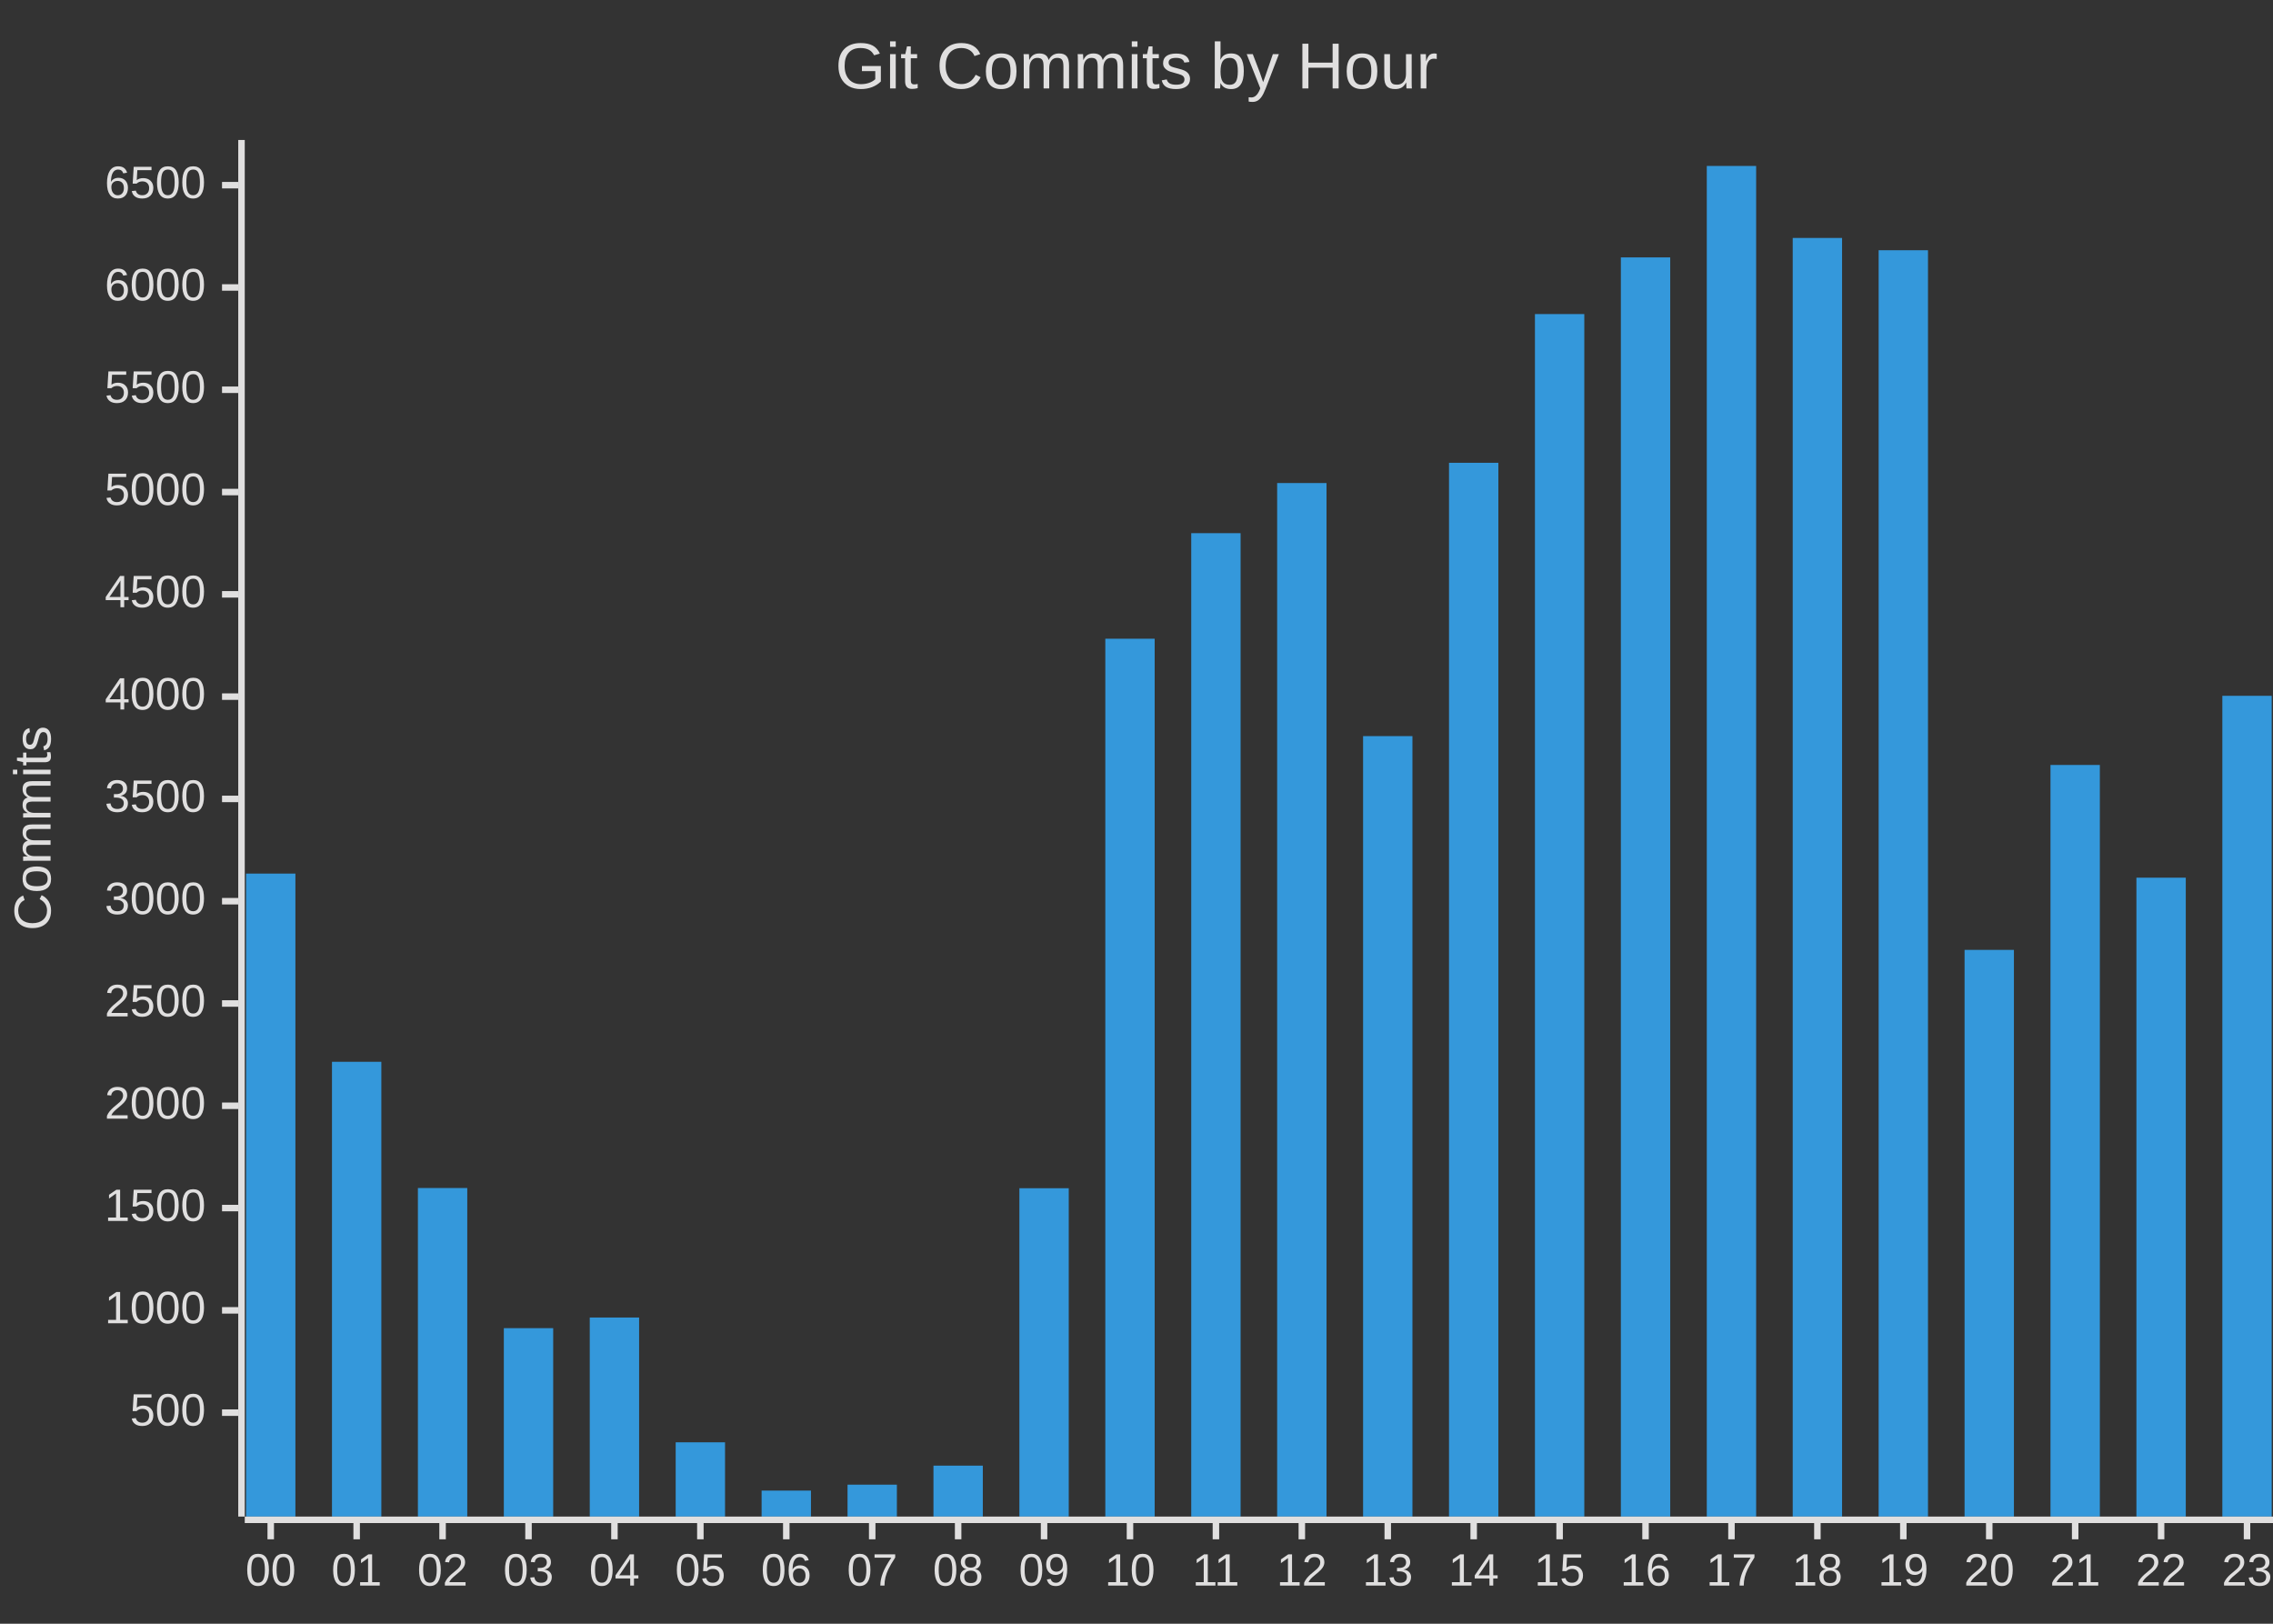
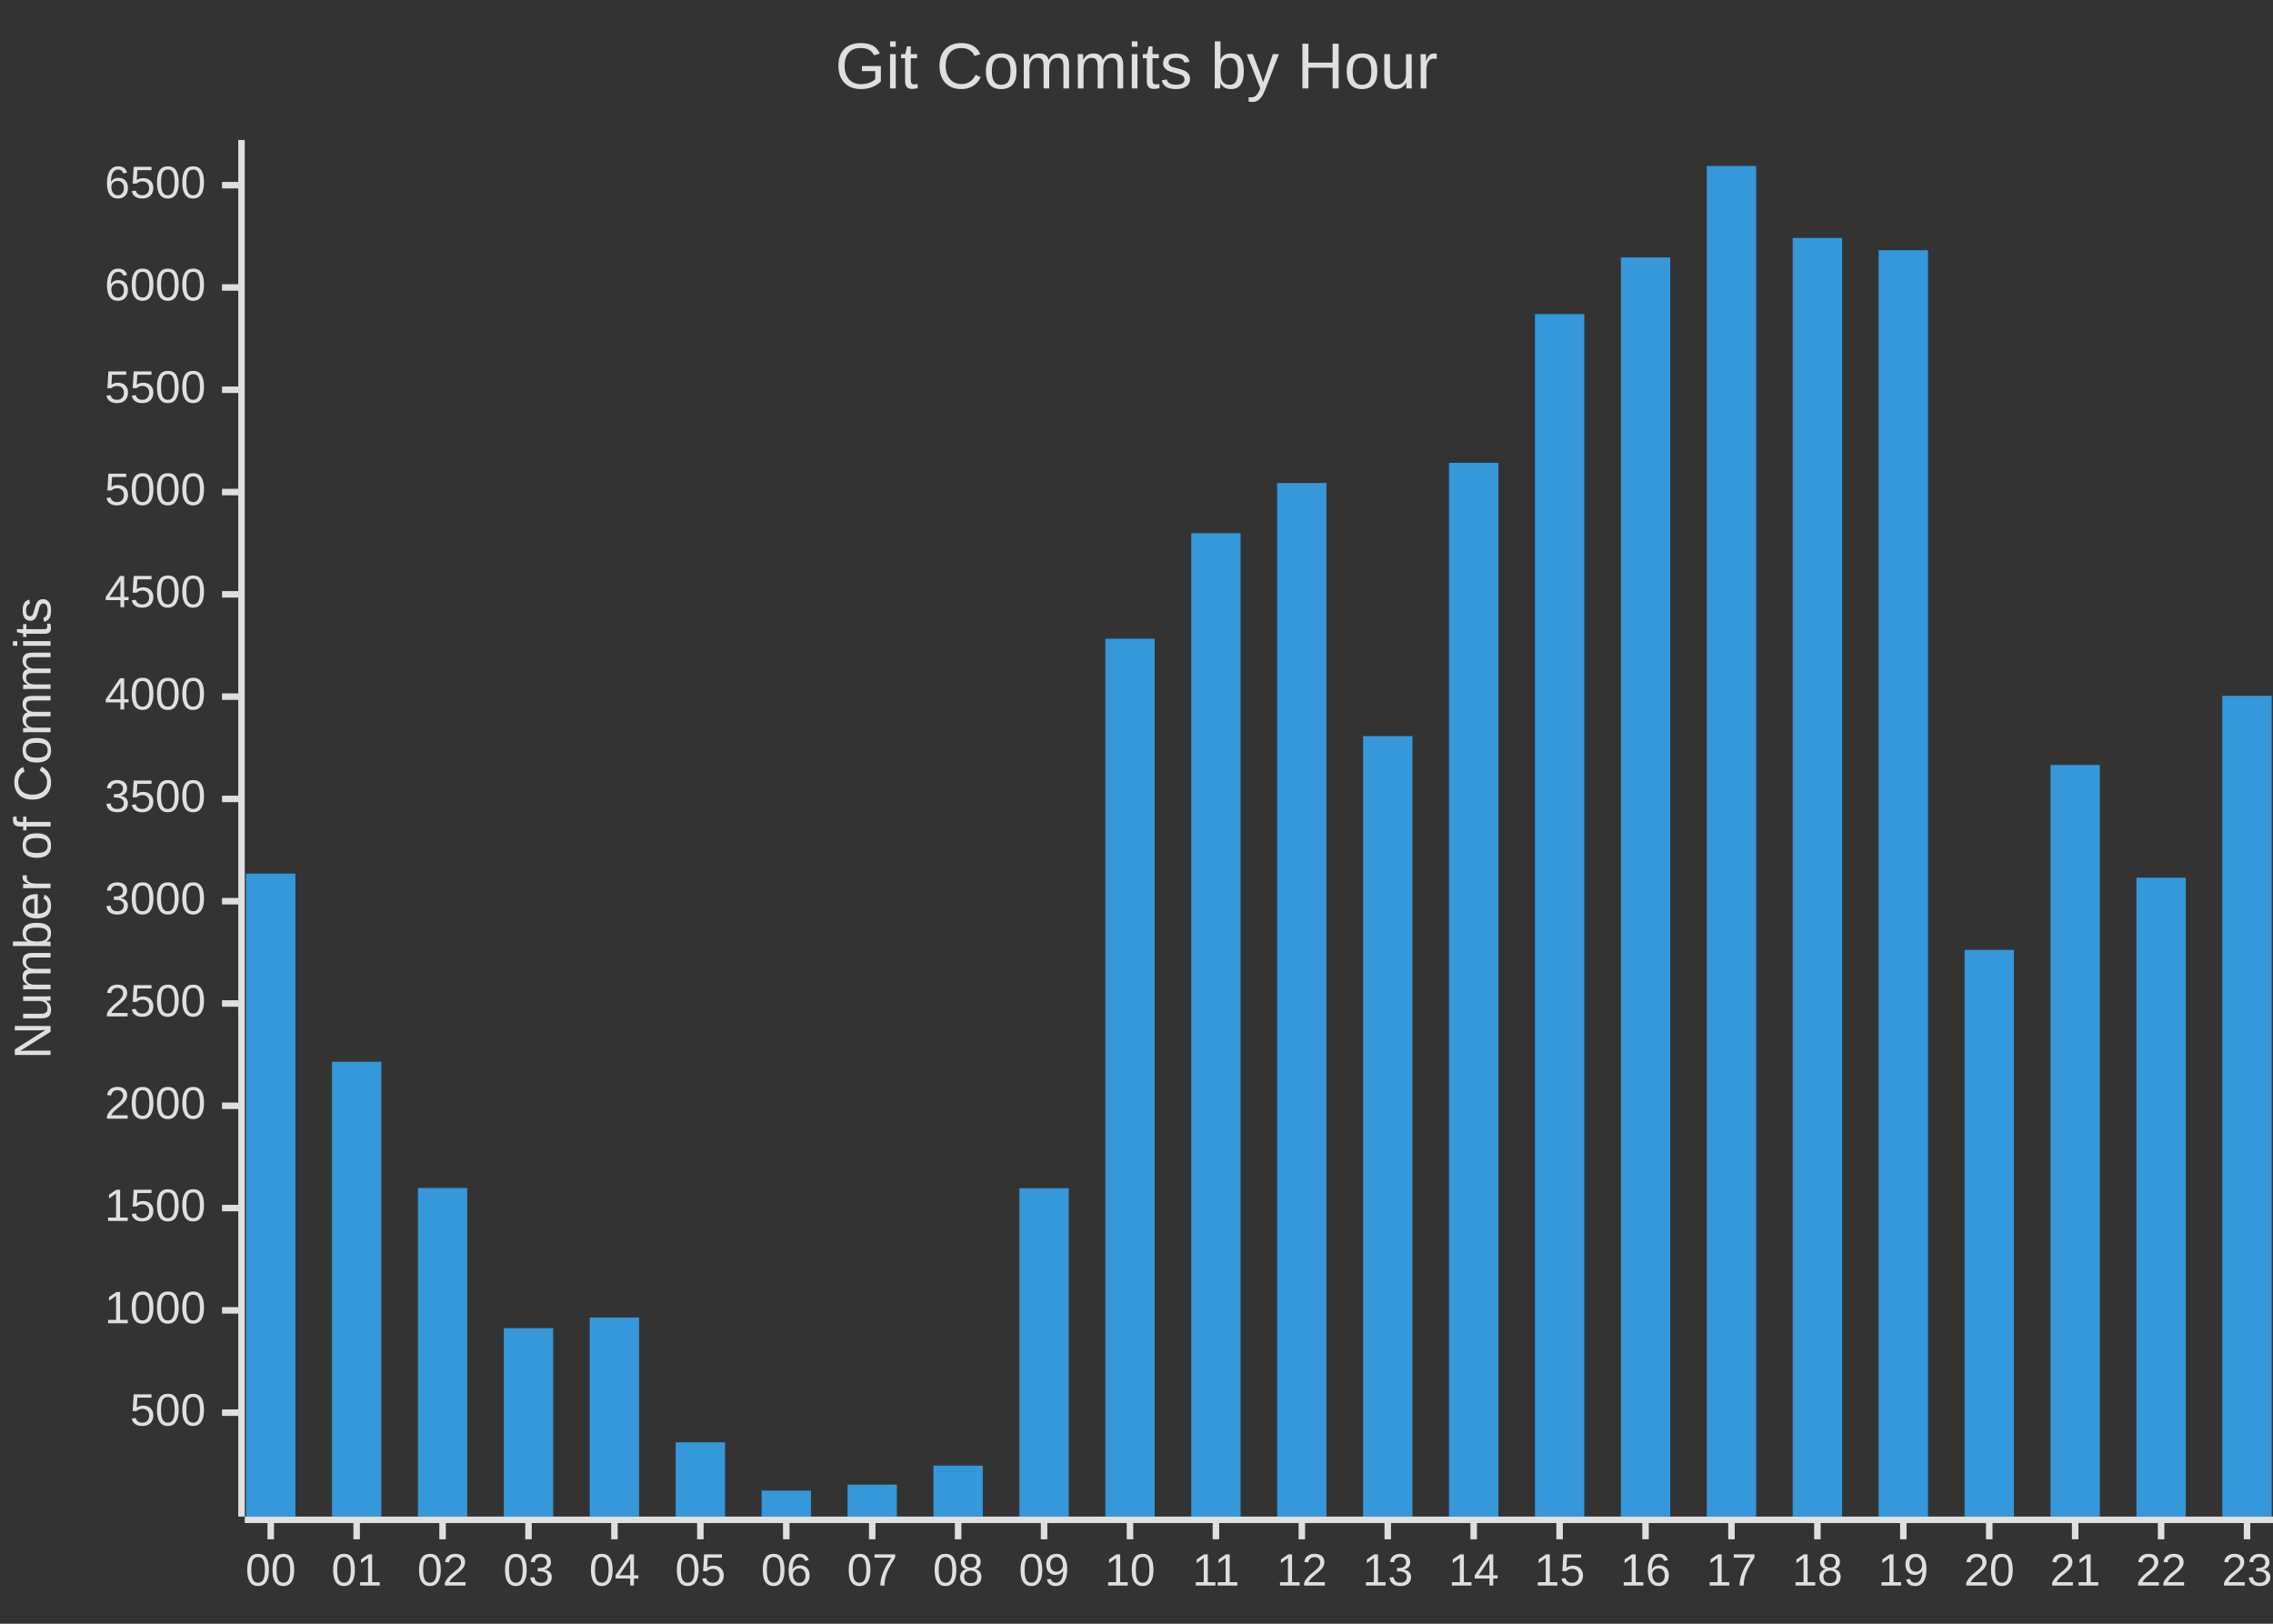
<svg xmlns="http://www.w3.org/2000/svg" aria-roledescription="xychart" role="graphics-document document" viewBox="0 0 700 500" style="max-width: 700px; background-color: white;" width="100%" id="my-svg">
  <style>#my-svg{font-family:"trebuchet ms",verdana,arial,sans-serif;font-size:16px;fill:#ccc;}#my-svg .error-icon{fill:#a44141;}#my-svg .error-text{fill:#ddd;stroke:#ddd;}#my-svg .edge-thickness-normal{stroke-width:1px;}#my-svg .edge-thickness-thick{stroke-width:3.5px;}#my-svg .edge-pattern-solid{stroke-dasharray:0;}#my-svg .edge-thickness-invisible{stroke-width:0;fill:none;}#my-svg .edge-pattern-dashed{stroke-dasharray:3;}#my-svg .edge-pattern-dotted{stroke-dasharray:2;}#my-svg .marker{fill:lightgrey;stroke:lightgrey;}#my-svg .marker.cross{stroke:lightgrey;}#my-svg svg{font-family:"trebuchet ms",verdana,arial,sans-serif;font-size:16px;}#my-svg p{margin:0;}#my-svg :root{--mermaid-font-family:"trebuchet ms",verdana,arial,sans-serif;}</style>
  <g />
  <g class="main">
    <rect fill="#333" class="background" height="500" width="700" />
    <g class="chart-title">
      <text transform="translate(350, 21.55078) rotate(0)" text-anchor="middle" dominant-baseline="middle" font-size="20" fill="#e0dfdf" y="0" x="0">Git Commits by Hour</text>
    </g>
    <g class="plot">
      <g class="bar-plot-0">
        <rect stroke-width="0" stroke="#3498db" fill="#3498db" height="197.996" width="15.2" y="269.004" x="75.775" />
        <rect stroke-width="0" stroke="#3498db" fill="#3498db" height="140.039" width="15.2" y="326.961" x="102.237" />
        <rect stroke-width="0" stroke="#3498db" fill="#3498db" height="101.171" width="15.2" y="365.829" x="128.699" />
        <rect stroke-width="0" stroke="#3498db" fill="#3498db" height="58.019" width="15.2" y="408.981" x="155.161" />
        <rect stroke-width="0" stroke="#3498db" fill="#3498db" height="61.295" width="15.2" y="405.705" x="181.623" />
        <rect stroke-width="0" stroke="#3498db" fill="#3498db" height="22.867" width="15.2" y="444.133" x="208.085" />
        <rect stroke-width="0" stroke="#3498db" fill="#3498db" height="8" width="15.2" y="459" x="234.547" />
        <rect stroke-width="0" stroke="#3498db" fill="#3498db" height="9.827" width="15.2" y="457.173" x="261.009" />
        <rect stroke-width="0" stroke="#3498db" fill="#3498db" height="15.685" width="15.2" y="451.315" x="287.471" />
        <rect stroke-width="0" stroke="#3498db" fill="#3498db" height="101.108" width="15.2" y="365.892" x="313.933" />
        <rect stroke-width="0" stroke="#3498db" fill="#3498db" height="270.315" width="15.2" y="196.685" x="340.395" />
        <rect stroke-width="0" stroke="#3498db" fill="#3498db" height="302.821" width="15.2" y="164.179" x="366.857" />
        <rect stroke-width="0" stroke="#3498db" fill="#3498db" height="318.255" width="15.2" y="148.745" x="393.318" />
        <rect stroke-width="0" stroke="#3498db" fill="#3498db" height="240.329" width="15.2" y="226.671" x="419.78" />
        <rect stroke-width="0" stroke="#3498db" fill="#3498db" height="324.491" width="15.2" y="142.509" x="446.242" />
        <rect stroke-width="0" stroke="#3498db" fill="#3498db" height="370.289" width="15.2" y="96.711" x="472.704" />
        <rect stroke-width="0" stroke="#3498db" fill="#3498db" height="387.739" width="15.2" y="79.261" x="499.166" />
        <rect stroke-width="0" stroke="#3498db" fill="#3498db" height="415.898" width="15.2" y="51.102" x="525.628" />
        <rect stroke-width="0" stroke="#3498db" fill="#3498db" height="393.724" width="15.2" y="73.276" x="552.09" />
        <rect stroke-width="0" stroke="#3498db" fill="#3498db" height="389.944" width="15.2" y="77.056" x="578.552" />
        <rect stroke-width="0" stroke="#3498db" fill="#3498db" height="174.498" width="15.2" y="292.502" x="605.014" />
        <rect stroke-width="0" stroke="#3498db" fill="#3498db" height="231.446" width="15.2" y="235.554" x="631.476" />
        <rect stroke-width="0" stroke="#3498db" fill="#3498db" height="196.736" width="15.2" y="270.264" x="657.938" />
        <rect stroke-width="0" stroke="#3498db" fill="#3498db" height="252.739" width="15.2" y="214.261" x="684.4" />
      </g>
    </g>
    <g class="bottom-axis">
      <g class="axis-line">
        <path stroke-width="2" stroke="#e0dfdf" fill="none" d="M 75.375,468 L 700,468" />
      </g>
      <g class="label">
        <text transform="translate(83.375, 479) rotate(0)" text-anchor="middle" dominant-baseline="text-before-edge" font-size="14" fill="#e0dfdf" y="0" x="0">00</text>
        <text transform="translate(109.837, 479) rotate(0)" text-anchor="middle" dominant-baseline="text-before-edge" font-size="14" fill="#e0dfdf" y="0" x="0">01</text>
        <text transform="translate(136.2989, 479) rotate(0)" text-anchor="middle" dominant-baseline="text-before-edge" font-size="14" fill="#e0dfdf" y="0" x="0">02</text>
        <text transform="translate(162.7609, 479) rotate(0)" text-anchor="middle" dominant-baseline="text-before-edge" font-size="14" fill="#e0dfdf" y="0" x="0">03</text>
        <text transform="translate(189.2228, 479) rotate(0)" text-anchor="middle" dominant-baseline="text-before-edge" font-size="14" fill="#e0dfdf" y="0" x="0">04</text>
        <text transform="translate(215.6848, 479) rotate(0)" text-anchor="middle" dominant-baseline="text-before-edge" font-size="14" fill="#e0dfdf" y="0" x="0">05</text>
        <text transform="translate(242.1467, 479) rotate(0)" text-anchor="middle" dominant-baseline="text-before-edge" font-size="14" fill="#e0dfdf" y="0" x="0">06</text>
        <text transform="translate(268.6087, 479) rotate(0)" text-anchor="middle" dominant-baseline="text-before-edge" font-size="14" fill="#e0dfdf" y="0" x="0">07</text>
        <text transform="translate(295.0707, 479) rotate(0)" text-anchor="middle" dominant-baseline="text-before-edge" font-size="14" fill="#e0dfdf" y="0" x="0">08</text>
        <text transform="translate(321.5326, 479) rotate(0)" text-anchor="middle" dominant-baseline="text-before-edge" font-size="14" fill="#e0dfdf" y="0" x="0">09</text>
        <text transform="translate(347.9946, 479) rotate(0)" text-anchor="middle" dominant-baseline="text-before-edge" font-size="14" fill="#e0dfdf" y="0" x="0">10</text>
        <text transform="translate(374.4565, 479) rotate(0)" text-anchor="middle" dominant-baseline="text-before-edge" font-size="14" fill="#e0dfdf" y="0" x="0">11</text>
        <text transform="translate(400.9185, 479) rotate(0)" text-anchor="middle" dominant-baseline="text-before-edge" font-size="14" fill="#e0dfdf" y="0" x="0">12</text>
        <text transform="translate(427.3804, 479) rotate(0)" text-anchor="middle" dominant-baseline="text-before-edge" font-size="14" fill="#e0dfdf" y="0" x="0">13</text>
        <text transform="translate(453.8424, 479) rotate(0)" text-anchor="middle" dominant-baseline="text-before-edge" font-size="14" fill="#e0dfdf" y="0" x="0">14</text>
        <text transform="translate(480.3043, 479) rotate(0)" text-anchor="middle" dominant-baseline="text-before-edge" font-size="14" fill="#e0dfdf" y="0" x="0">15</text>
        <text transform="translate(506.7663, 479) rotate(0)" text-anchor="middle" dominant-baseline="text-before-edge" font-size="14" fill="#e0dfdf" y="0" x="0">16</text>
        <text transform="translate(533.2283, 479) rotate(0)" text-anchor="middle" dominant-baseline="text-before-edge" font-size="14" fill="#e0dfdf" y="0" x="0">17</text>
        <text transform="translate(559.6902, 479) rotate(0)" text-anchor="middle" dominant-baseline="text-before-edge" font-size="14" fill="#e0dfdf" y="0" x="0">18</text>
        <text transform="translate(586.1522, 479) rotate(0)" text-anchor="middle" dominant-baseline="text-before-edge" font-size="14" fill="#e0dfdf" y="0" x="0">19</text>
        <text transform="translate(612.6141, 479) rotate(0)" text-anchor="middle" dominant-baseline="text-before-edge" font-size="14" fill="#e0dfdf" y="0" x="0">20</text>
        <text transform="translate(639.0761, 479) rotate(0)" text-anchor="middle" dominant-baseline="text-before-edge" font-size="14" fill="#e0dfdf" y="0" x="0">21</text>
        <text transform="translate(665.538, 479) rotate(0)" text-anchor="middle" dominant-baseline="text-before-edge" font-size="14" fill="#e0dfdf" y="0" x="0">22</text>
        <text transform="translate(692, 479) rotate(0)" text-anchor="middle" dominant-baseline="text-before-edge" font-size="14" fill="#e0dfdf" y="0" x="0">23</text>
      </g>
      <g class="ticks">
        <path stroke-width="2" stroke="#e0dfdf" fill="none" d="M 83.375,469 L 83.375,474" />
        <path stroke-width="2" stroke="#e0dfdf" fill="none" d="M 109.837,469 L 109.837,474" />
        <path stroke-width="2" stroke="#e0dfdf" fill="none" d="M 136.299,469 L 136.299,474" />
        <path stroke-width="2" stroke="#e0dfdf" fill="none" d="M 162.761,469 L 162.761,474" />
        <path stroke-width="2" stroke="#e0dfdf" fill="none" d="M 189.223,469 L 189.223,474" />
        <path stroke-width="2" stroke="#e0dfdf" fill="none" d="M 215.685,469 L 215.685,474" />
        <path stroke-width="2" stroke="#e0dfdf" fill="none" d="M 242.147,469 L 242.147,474" />
        <path stroke-width="2" stroke="#e0dfdf" fill="none" d="M 268.609,469 L 268.609,474" />
        <path stroke-width="2" stroke="#e0dfdf" fill="none" d="M 295.071,469 L 295.071,474" />
        <path stroke-width="2" stroke="#e0dfdf" fill="none" d="M 321.533,469 L 321.533,474" />
        <path stroke-width="2" stroke="#e0dfdf" fill="none" d="M 347.995,469 L 347.995,474" />
        <path stroke-width="2" stroke="#e0dfdf" fill="none" d="M 374.457,469 L 374.457,474" />
        <path stroke-width="2" stroke="#e0dfdf" fill="none" d="M 400.918,469 L 400.918,474" />
        <path stroke-width="2" stroke="#e0dfdf" fill="none" d="M 427.38,469 L 427.38,474" />
        <path stroke-width="2" stroke="#e0dfdf" fill="none" d="M 453.842,469 L 453.842,474" />
        <path stroke-width="2" stroke="#e0dfdf" fill="none" d="M 480.304,469 L 480.304,474" />
        <path stroke-width="2" stroke="#e0dfdf" fill="none" d="M 506.766,469 L 506.766,474" />
        <path stroke-width="2" stroke="#e0dfdf" fill="none" d="M 533.228,469 L 533.228,474" />
        <path stroke-width="2" stroke="#e0dfdf" fill="none" d="M 559.69,469 L 559.69,474" />
        <path stroke-width="2" stroke="#e0dfdf" fill="none" d="M 586.152,469 L 586.152,474" />
        <path stroke-width="2" stroke="#e0dfdf" fill="none" d="M 612.614,469 L 612.614,474" />
        <path stroke-width="2" stroke="#e0dfdf" fill="none" d="M 639.076,469 L 639.076,474" />
        <path stroke-width="2" stroke="#e0dfdf" fill="none" d="M 665.538,469 L 665.538,474" />
        <path stroke-width="2" stroke="#e0dfdf" fill="none" d="M 692,469 L 692,474" />
      </g>
    </g>
    <g class="left-axis">
      <g class="axisl-line">
        <path stroke-width="2" stroke="#e0dfdf" fill="none" d="M 74.375,43.102 L 74.375,467" />
      </g>
      <g class="label">
        <text transform="translate(63.375, 57.02318) rotate(0)" text-anchor="end" dominant-baseline="middle" font-size="14" fill="#e0dfdf" y="0" x="0">6500</text>
        <text transform="translate(63.375, 88.52113) rotate(0)" text-anchor="end" dominant-baseline="middle" font-size="14" fill="#e0dfdf" y="0" x="0">6000</text>
        <text transform="translate(63.375, 120.0191) rotate(0)" text-anchor="end" dominant-baseline="middle" font-size="14" fill="#e0dfdf" y="0" x="0">5500</text>
        <text transform="translate(63.375, 151.517) rotate(0)" text-anchor="end" dominant-baseline="middle" font-size="14" fill="#e0dfdf" y="0" x="0">5000</text>
        <text transform="translate(63.375, 183.015) rotate(0)" text-anchor="end" dominant-baseline="middle" font-size="14" fill="#e0dfdf" y="0" x="0">4500</text>
        <text transform="translate(63.375, 214.5129) rotate(0)" text-anchor="end" dominant-baseline="middle" font-size="14" fill="#e0dfdf" y="0" x="0">4000</text>
        <text transform="translate(63.375, 246.0109) rotate(0)" text-anchor="end" dominant-baseline="middle" font-size="14" fill="#e0dfdf" y="0" x="0">3500</text>
        <text transform="translate(63.375, 277.5088) rotate(0)" text-anchor="end" dominant-baseline="middle" font-size="14" fill="#e0dfdf" y="0" x="0">3000</text>
        <text transform="translate(63.375, 309.0068) rotate(0)" text-anchor="end" dominant-baseline="middle" font-size="14" fill="#e0dfdf" y="0" x="0">2500</text>
        <text transform="translate(63.375, 340.5047) rotate(0)" text-anchor="end" dominant-baseline="middle" font-size="14" fill="#e0dfdf" y="0" x="0">2000</text>
        <text transform="translate(63.375, 372.0027) rotate(0)" text-anchor="end" dominant-baseline="middle" font-size="14" fill="#e0dfdf" y="0" x="0">1500</text>
        <text transform="translate(63.375, 403.5006) rotate(0)" text-anchor="end" dominant-baseline="middle" font-size="14" fill="#e0dfdf" y="0" x="0">1000</text>
        <text transform="translate(63.375, 434.9986) rotate(0)" text-anchor="end" dominant-baseline="middle" font-size="14" fill="#e0dfdf" y="0" x="0">500</text>
      </g>
      <g class="ticks">
        <path stroke-width="2" stroke="#e0dfdf" fill="none" d="M 73.375,57.023 L 68.375,57.023" />
        <path stroke-width="2" stroke="#e0dfdf" fill="none" d="M 73.375,88.521 L 68.375,88.521" />
        <path stroke-width="2" stroke="#e0dfdf" fill="none" d="M 73.375,120.019 L 68.375,120.019" />
        <path stroke-width="2" stroke="#e0dfdf" fill="none" d="M 73.375,151.517 L 68.375,151.517" />
        <path stroke-width="2" stroke="#e0dfdf" fill="none" d="M 73.375,183.015 L 68.375,183.015" />
        <path stroke-width="2" stroke="#e0dfdf" fill="none" d="M 73.375,214.513 L 68.375,214.513" />
        <path stroke-width="2" stroke="#e0dfdf" fill="none" d="M 73.375,246.011 L 68.375,246.011" />
        <path stroke-width="2" stroke="#e0dfdf" fill="none" d="M 73.375,277.509 L 68.375,277.509" />
        <path stroke-width="2" stroke="#e0dfdf" fill="none" d="M 73.375,309.007 L 68.375,309.007" />
        <path stroke-width="2" stroke="#e0dfdf" fill="none" d="M 73.375,340.505 L 68.375,340.505" />
        <path stroke-width="2" stroke="#e0dfdf" fill="none" d="M 73.375,372.003 L 68.375,372.003" />
        <path stroke-width="2" stroke="#e0dfdf" fill="none" d="M 73.375,403.501 L 68.375,403.501" />
        <path stroke-width="2" stroke="#e0dfdf" fill="none" d="M 73.375,434.999 L 68.375,434.999" />
      </g>
      <g class="title">
-         <text transform="translate(5, 255.0508) rotate(270)" text-anchor="middle" dominant-baseline="text-before-edge" font-size="16" fill="#e0dfdf" y="0" x="0">Commits</text>
+         <text transform="translate(5, 255.0508) rotate(270)" text-anchor="middle" dominant-baseline="text-before-edge" font-size="16" fill="#e0dfdf" y="0" x="0">Number of Commits</text>
      </g>
    </g>
  </g>
  <g class="mermaid-tmp-group" />
</svg>
